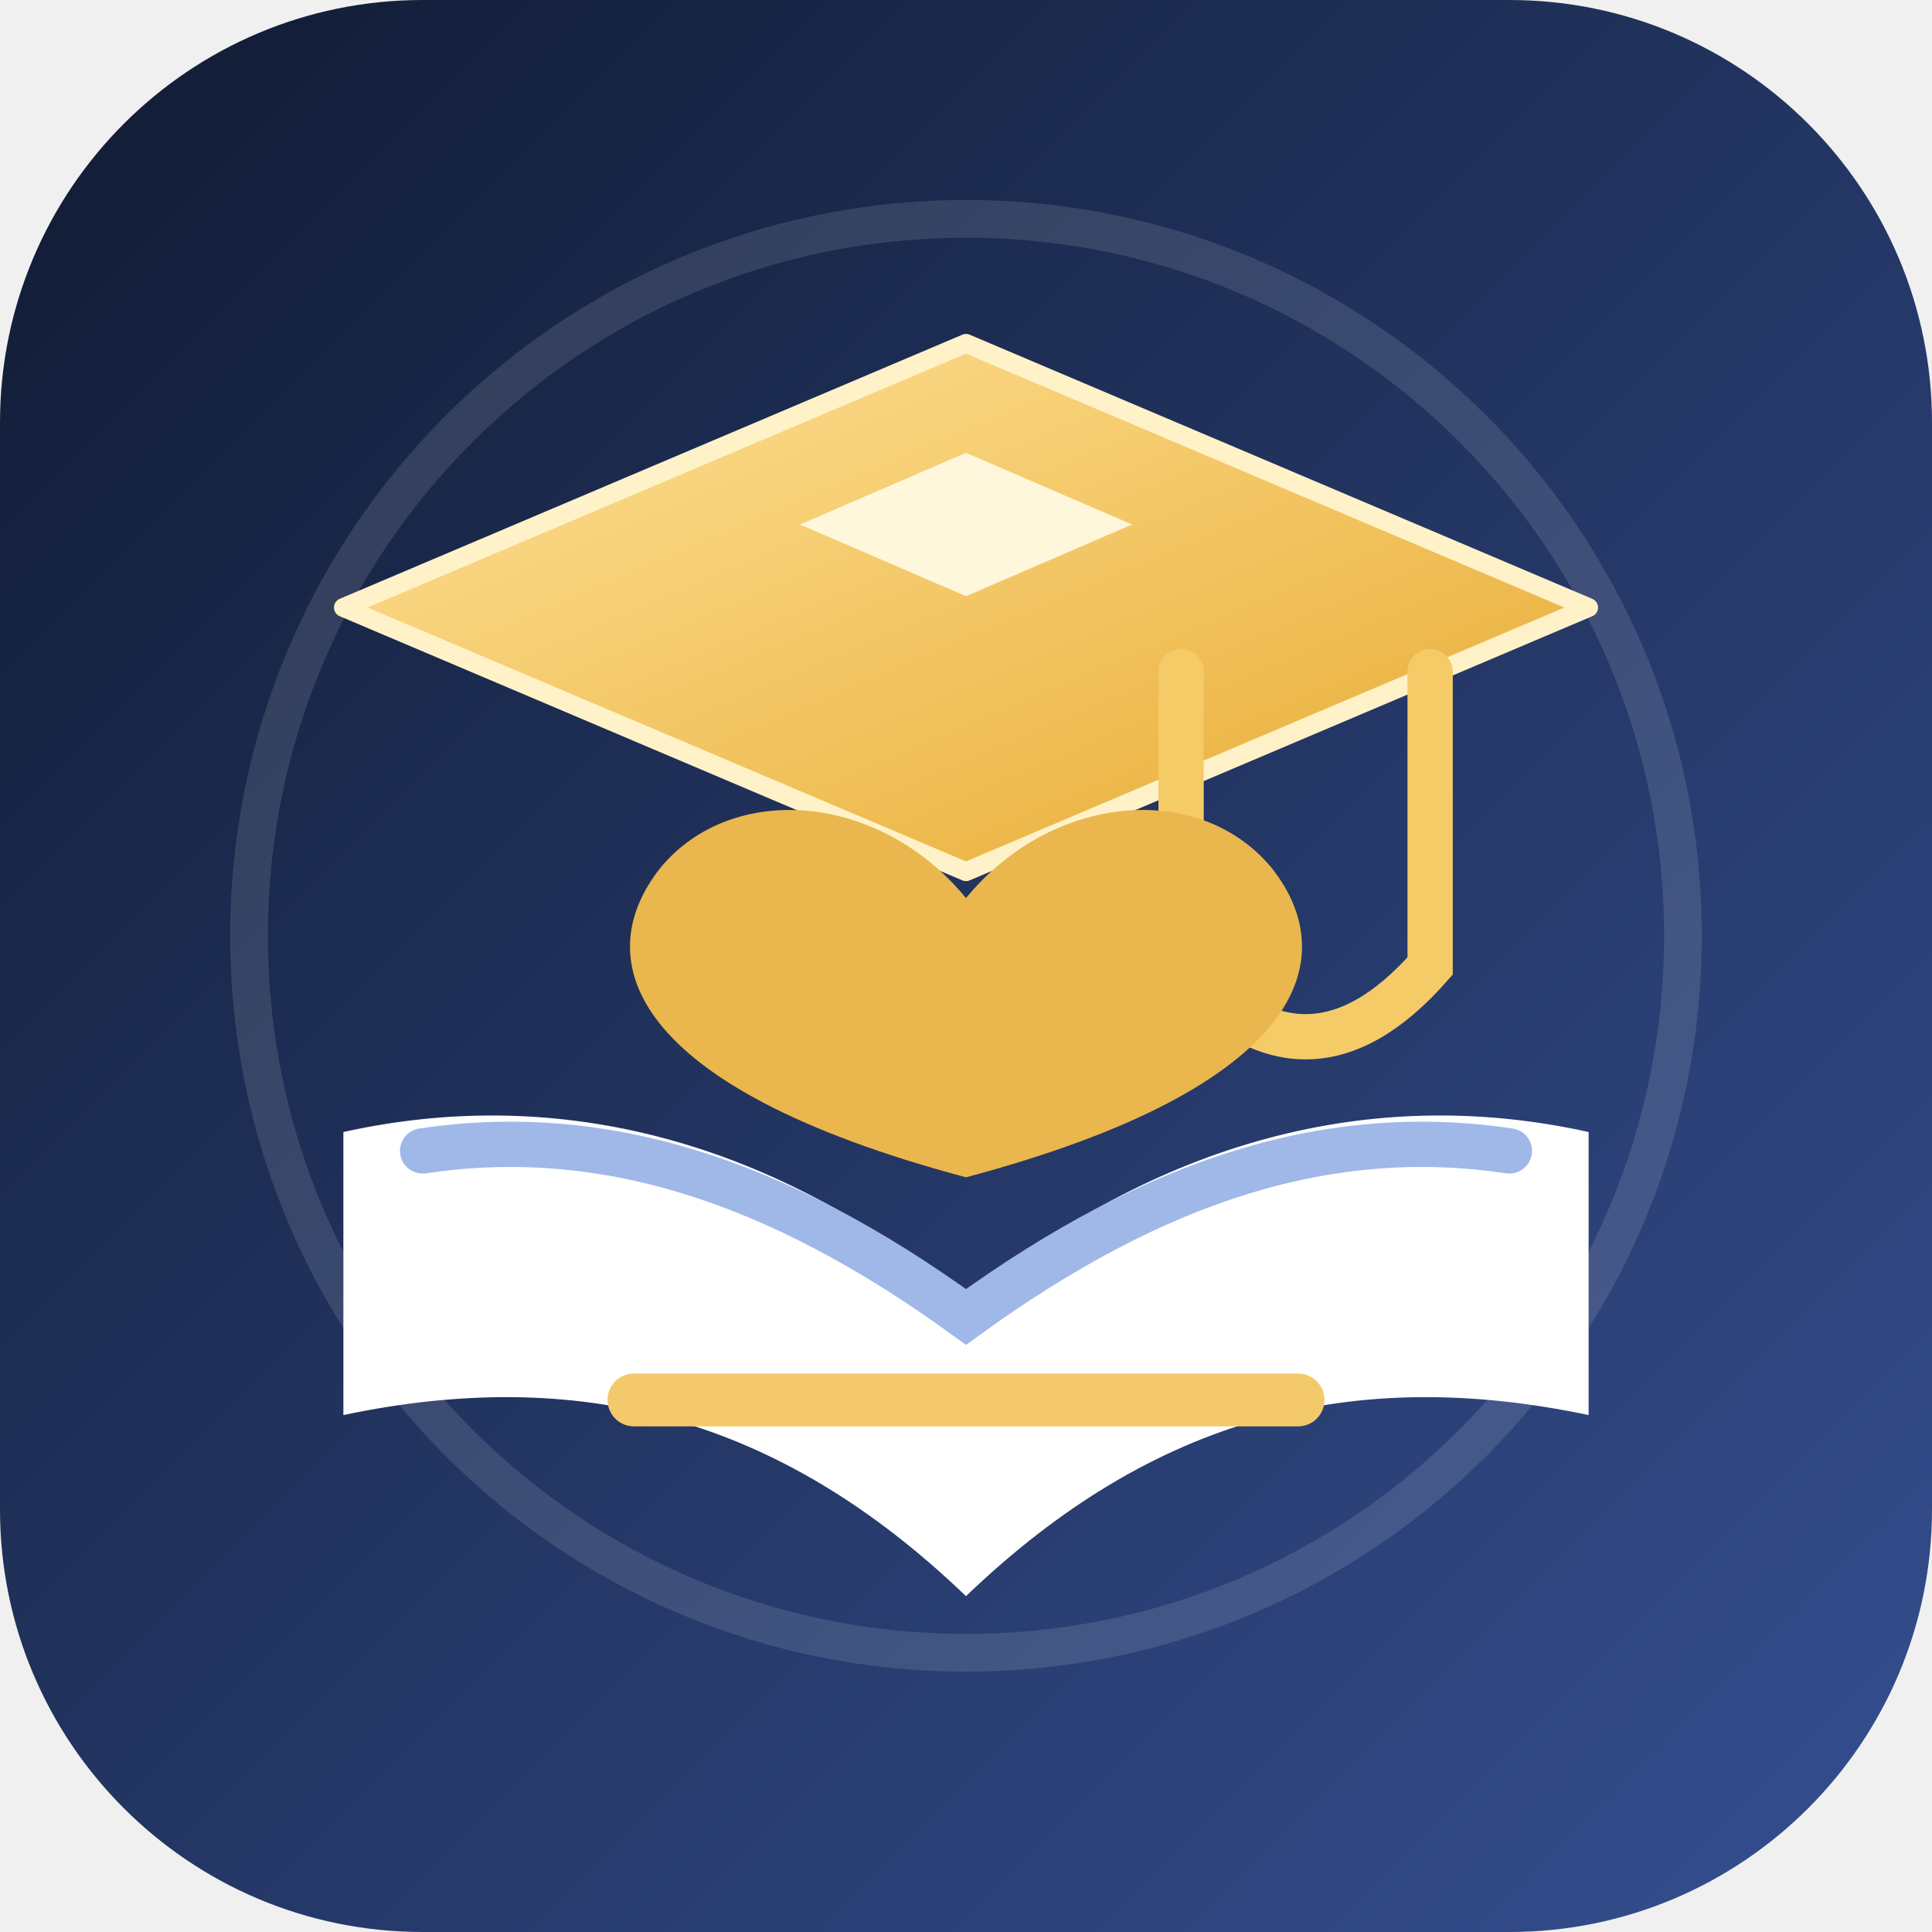
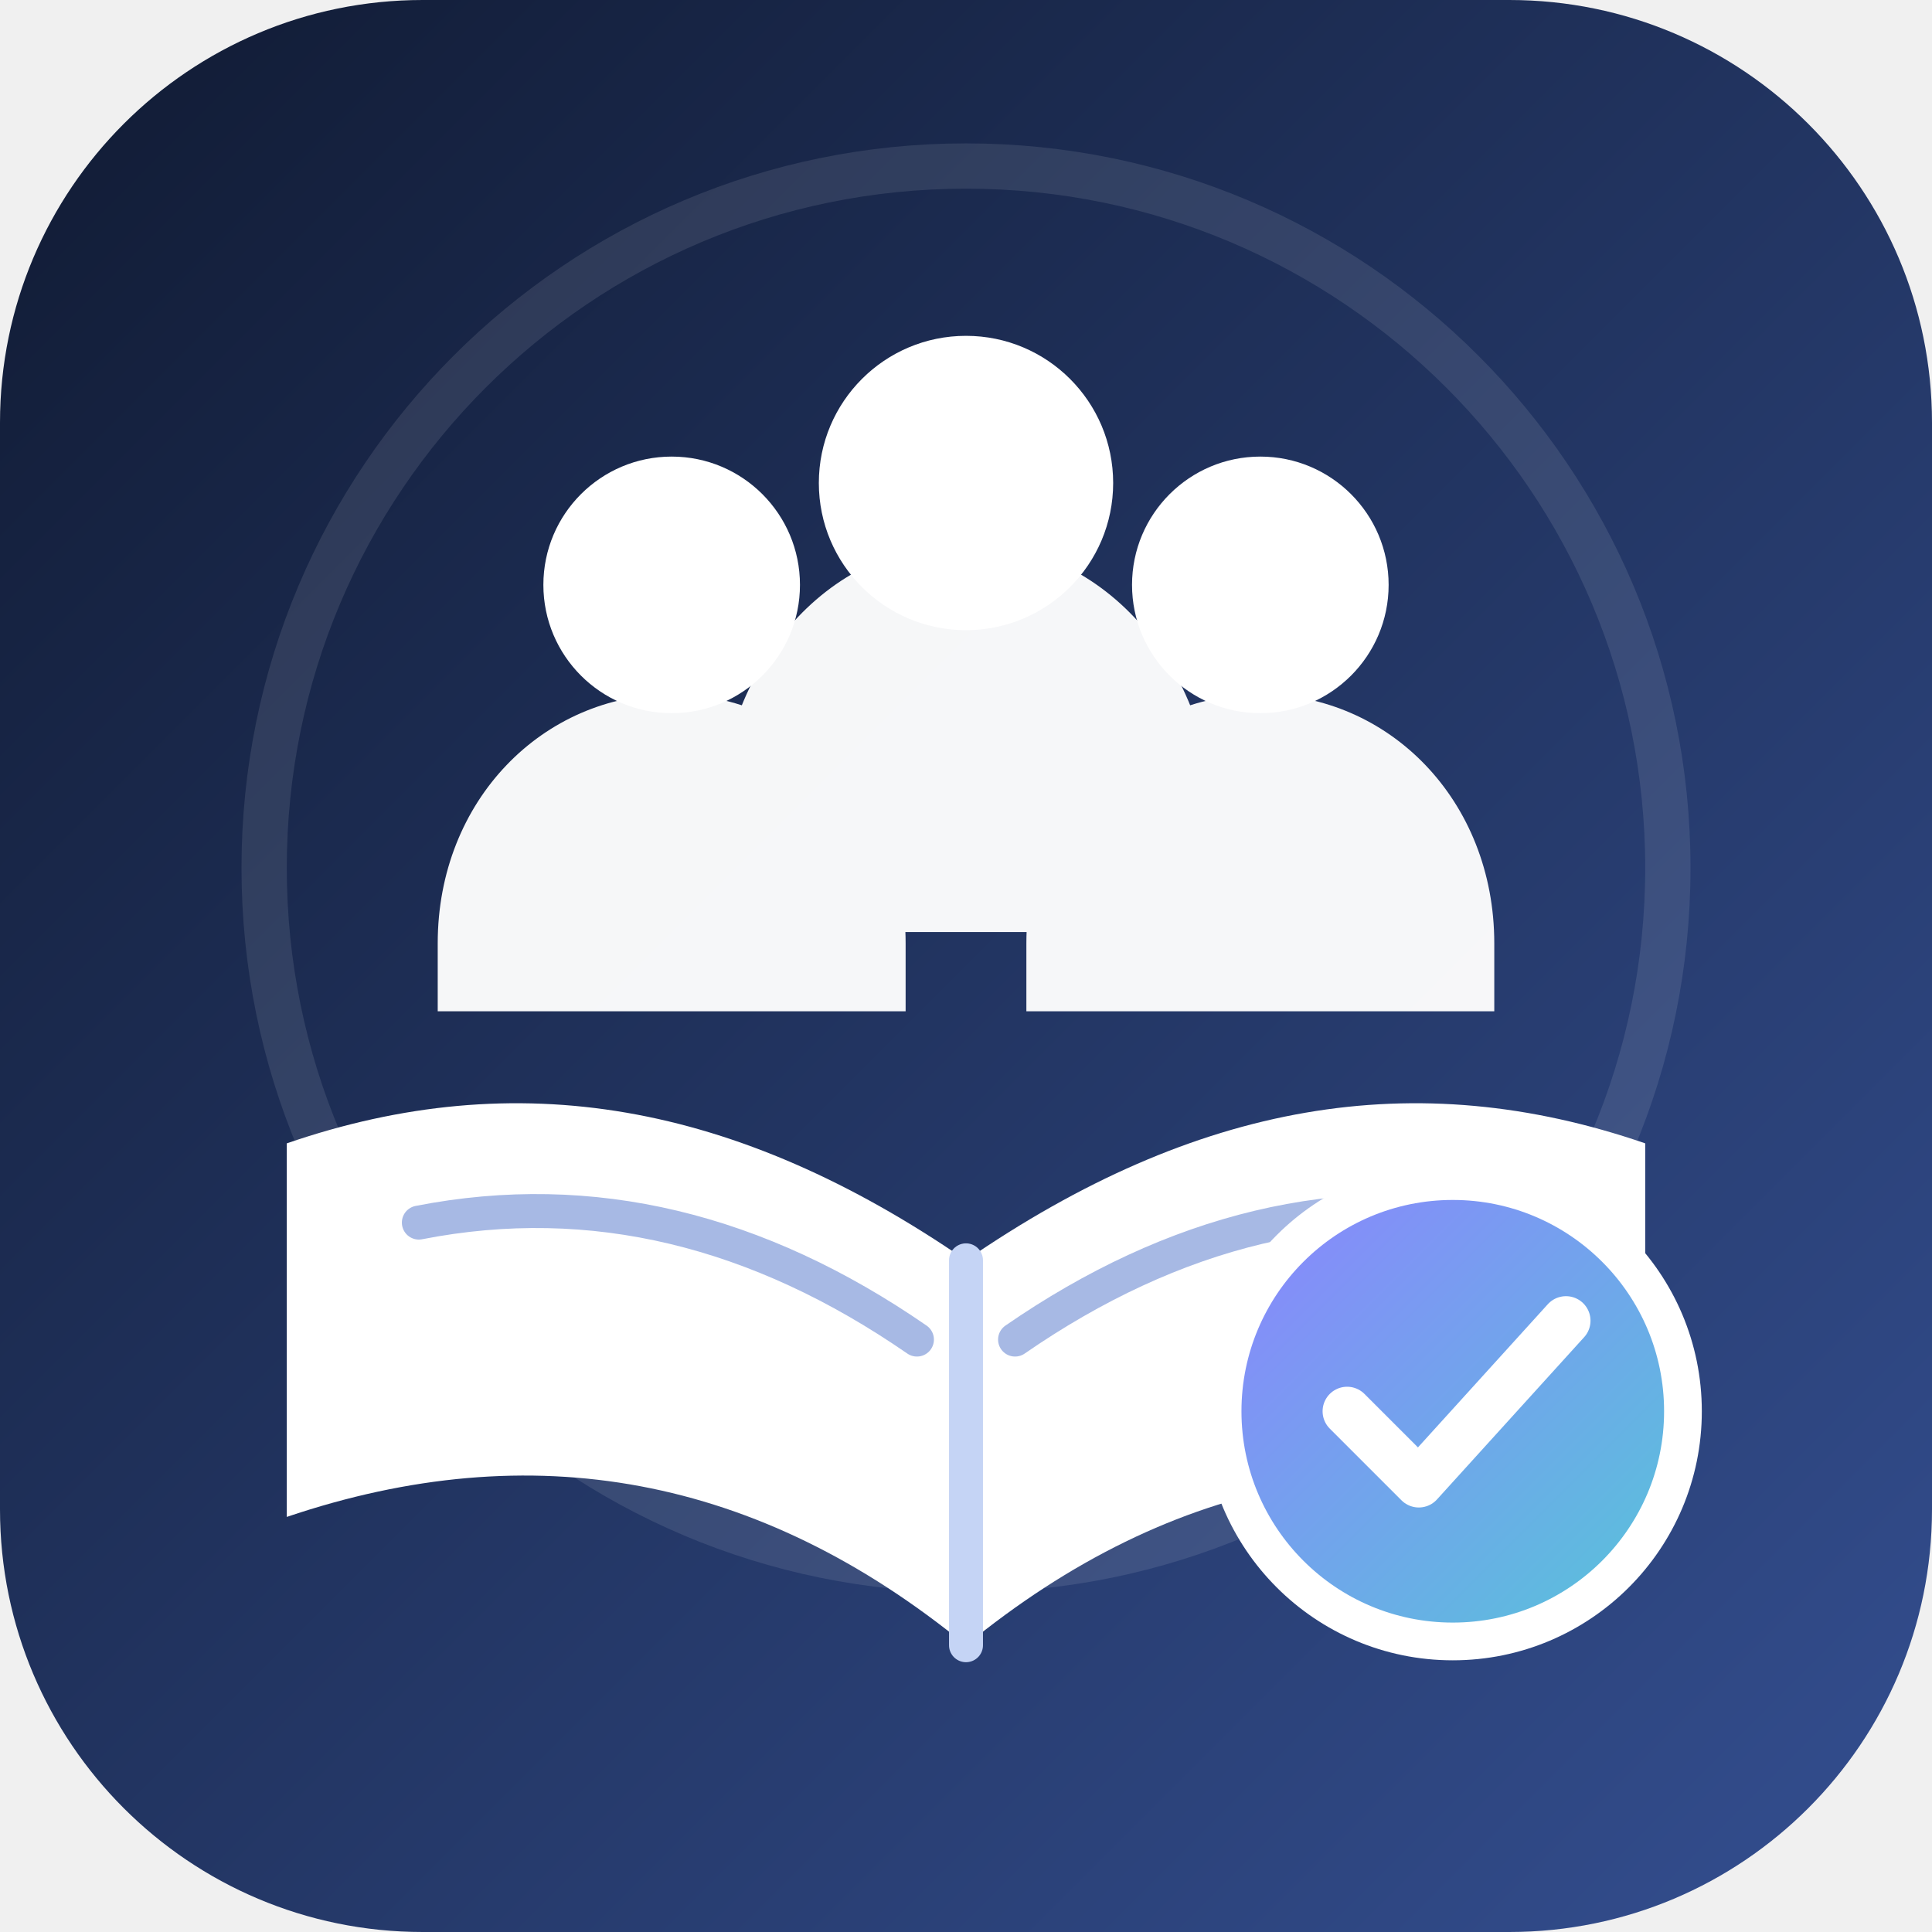
- <svg xmlns="http://www.w3.org/2000/svg" viewBox="0 0 512 512">
+ <svg xmlns="http://www.w3.org/2000/svg" viewBox="0 0 512 512" role="img" aria-labelledby="title desc">
  <defs>
    <linearGradient id="bg" x1="0" y1="0" x2="1" y2="1">
      <stop stop-color="#101a32" />
-       <stop offset="1" stop-color="#354f91" />
+       <stop offset="1" stop-color="#344f91" />
    </linearGradient>
-     <linearGradient id="gold" x1="0" y1="0" x2="1" y2="1">
-       <stop stop-color="#ffe39a" />
-       <stop offset="1" stop-color="#e7a92f" />
+     <linearGradient id="accent" x1="0" y1="0" x2="1" y2="1">
+       <stop stop-color="#8d83ff" />
+       <stop offset="1" stop-color="#55c6d8" />
    </linearGradient>
  </defs>
  <rect width="512" height="512" rx="112" fill="url(#bg)" />
-   <circle cx="256" cy="248" r="190" fill="none" stroke="#fff" stroke-opacity=".12" stroke-width="10" />
-   <path d="M91 300c54-12 111 0 165 44 54-44 111-56 165-44v75c-62-13-115 0-165 48-50-48-103-61-165-48z" fill="#fff" />
-   <path d="M112 305c47-7 93 7 144 44 51-37 97-51 144-44" fill="none" stroke="#9fb8e8" stroke-width="12" stroke-linecap="round" />
-   <path d="M256 91 421 161 256 231 91 161z" fill="url(#gold)" stroke="#fff2c8" stroke-width="5" stroke-linejoin="round" />
-   <path d="M379 178v78c-22 25-44 25-66 0v-78" fill="none" stroke="#f5cb68" stroke-width="12" stroke-linecap="round" />
-   <path d="M256 120 300 139 256 158 212 139z" fill="#fff7dc" />
-   <path d="M256 238c-23-28-62-31-81-8-19 24-9 58 81 82 90-24 100-58 81-82-19-23-58-20-81 8z" fill="#e9b74d" />
-   <path d="M168 371h176" stroke="#f4c96b" stroke-width="14" stroke-linecap="round" />
+   <circle cx="256" cy="230" r="186" fill="none" stroke="#fff" stroke-opacity=".1" stroke-width="12" />
+   <g fill="#fff">
+     <circle cx="178" cy="155" r="34" />
+     <circle cx="256" cy="128" r="39" />
+     <circle cx="334" cy="155" r="34" />
+     <path d="M116 250c0-38 28-66 62-66s62 28 62 66v18H116zM190 222c0-45 29-78 66-78s66 33 66 78v25H190zM272 250c0-38 28-66 62-66s62 28 62 66v18H272z" opacity=".96" />
+   </g>
+   <path d="M76 303c61-21 119-11 180 31 61-42 119-52 180-31v99c-65-22-125-11-180 34-55-45-115-56-180-34z" fill="#fff" />
+   <path d="M256 334v102" stroke="#c5d4f5" stroke-width="9" stroke-linecap="round" />
+   <path d="M111 324c46-9 90 2 132 31M401 324c-46-9-90 2-132 31" fill="none" stroke="#a7b9e4" stroke-width="9" stroke-linecap="round" />
+   <circle cx="385" cy="374" r="61" fill="url(#accent)" stroke="#fff" stroke-width="10" />
+   <path d="m357 374 19 19 39-43" fill="none" stroke="#fff" stroke-width="13" stroke-linecap="round" stroke-linejoin="round" />
</svg>
